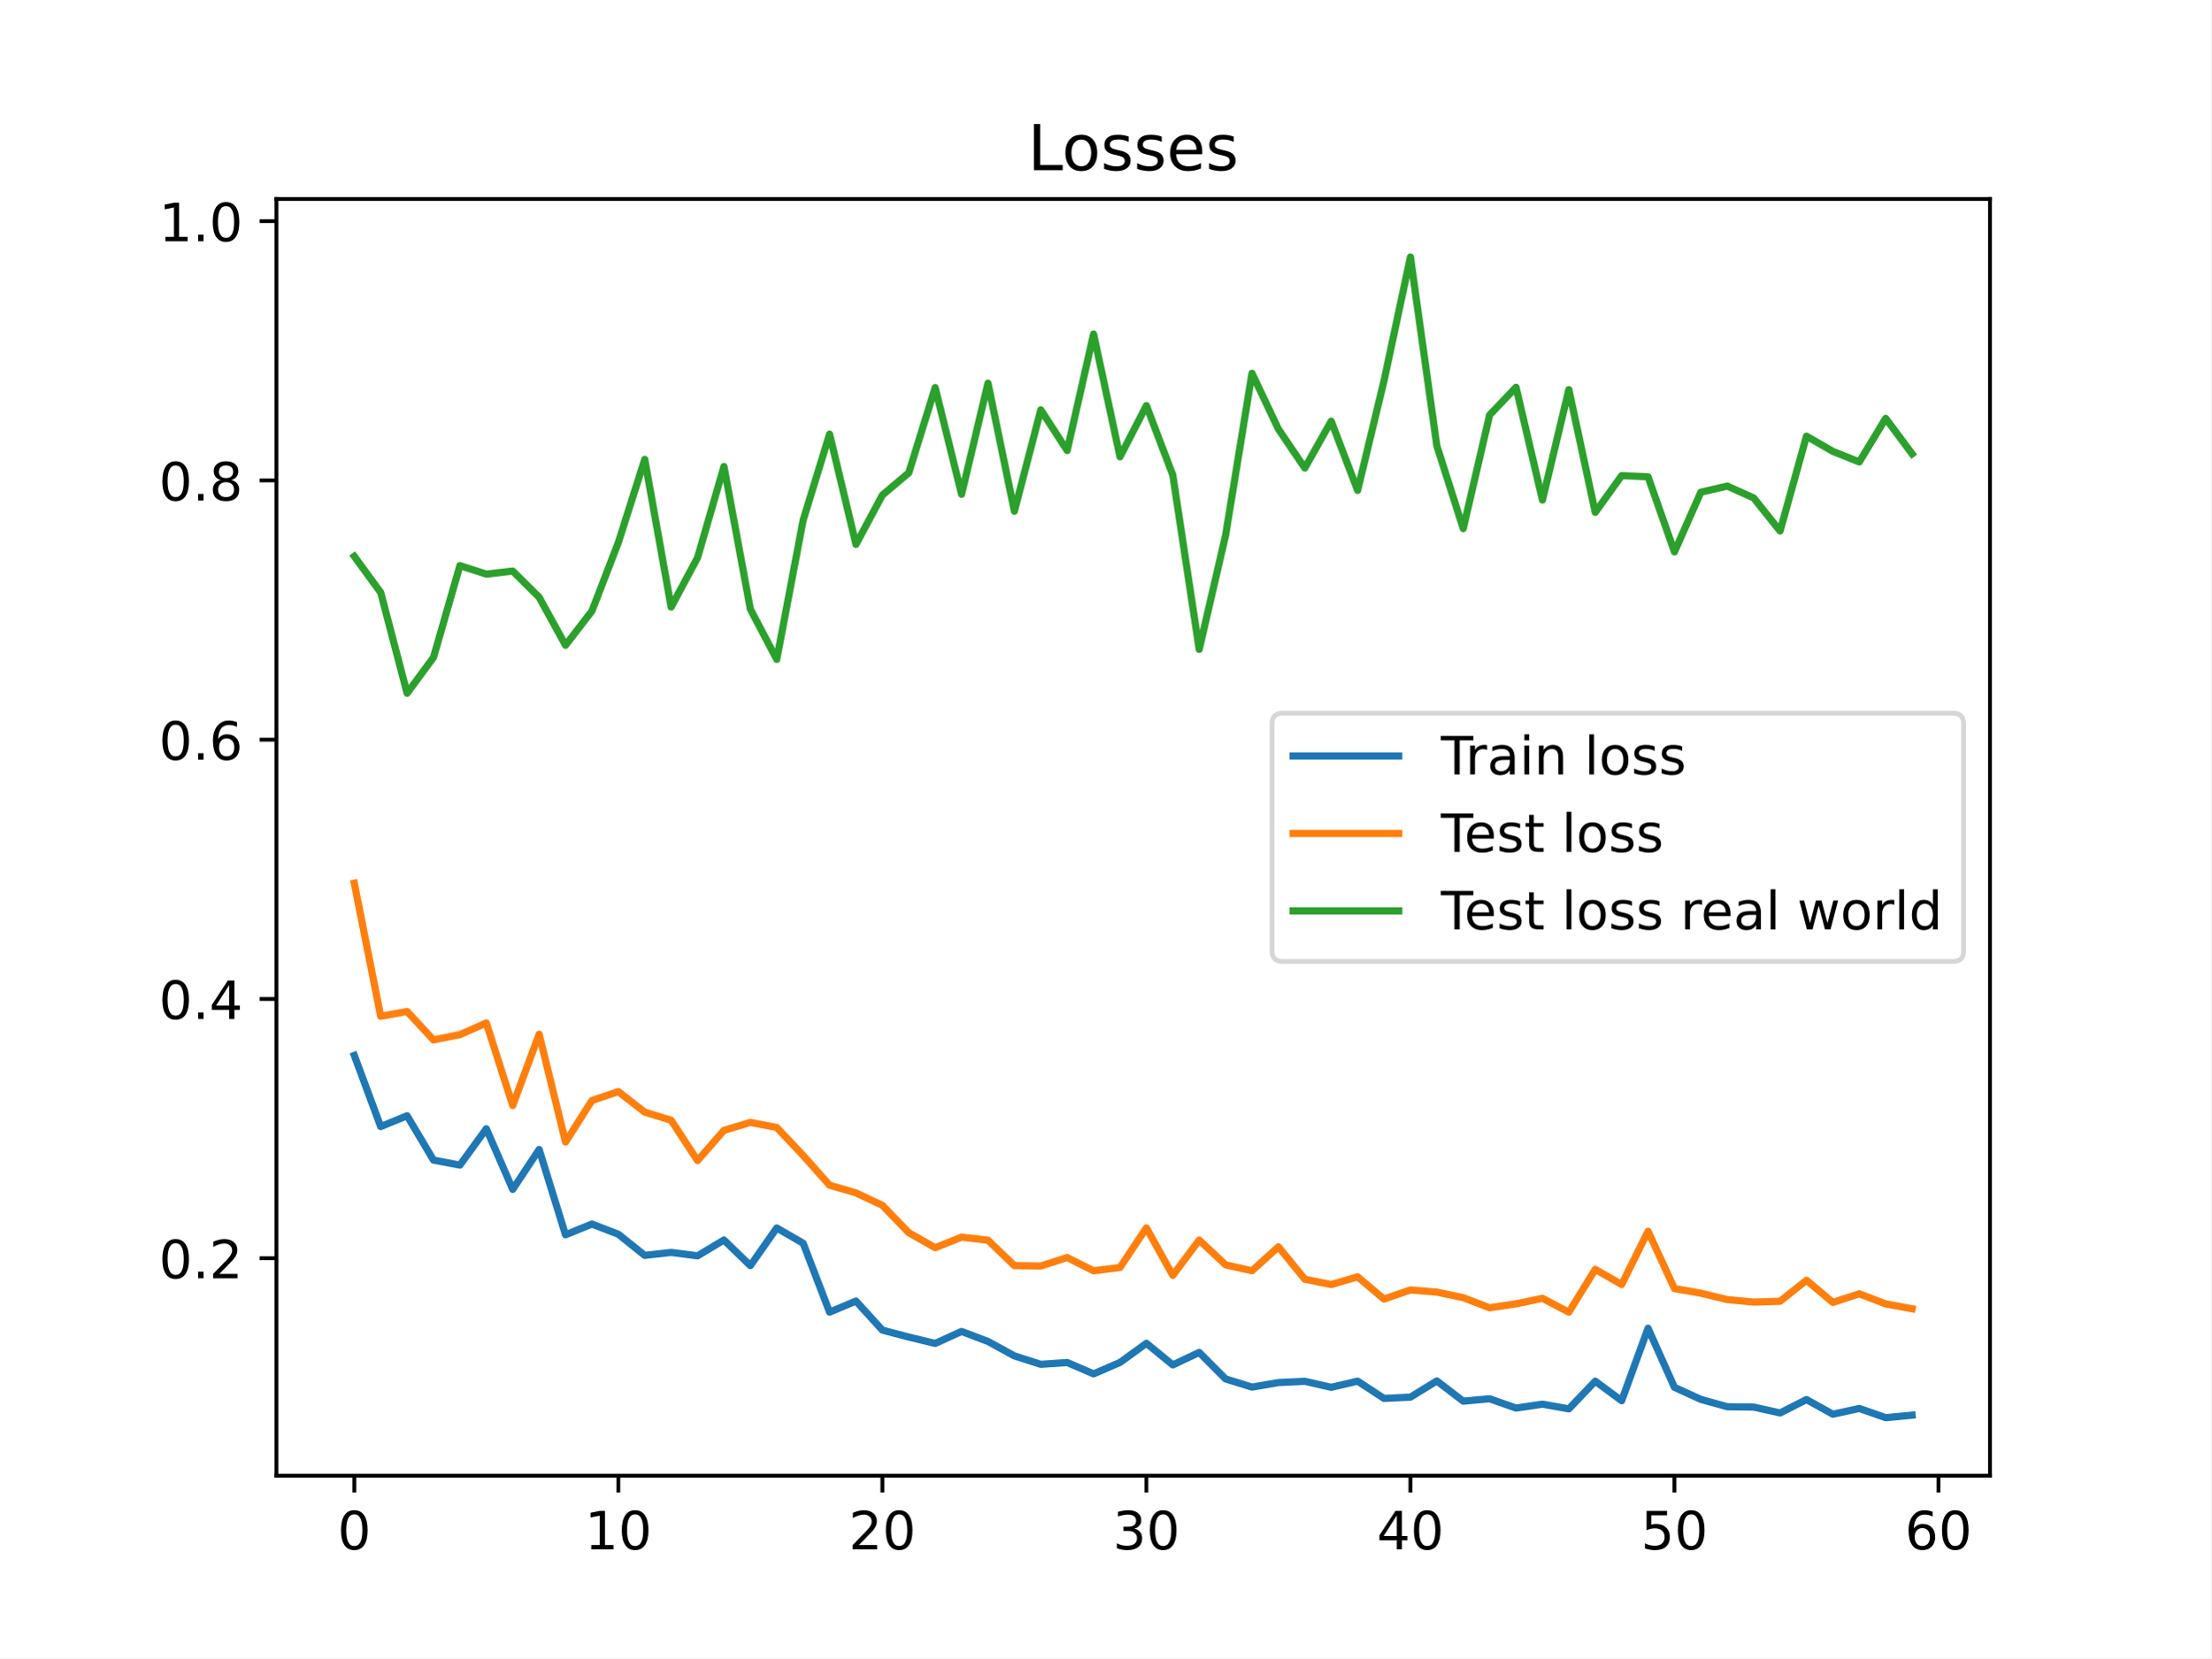
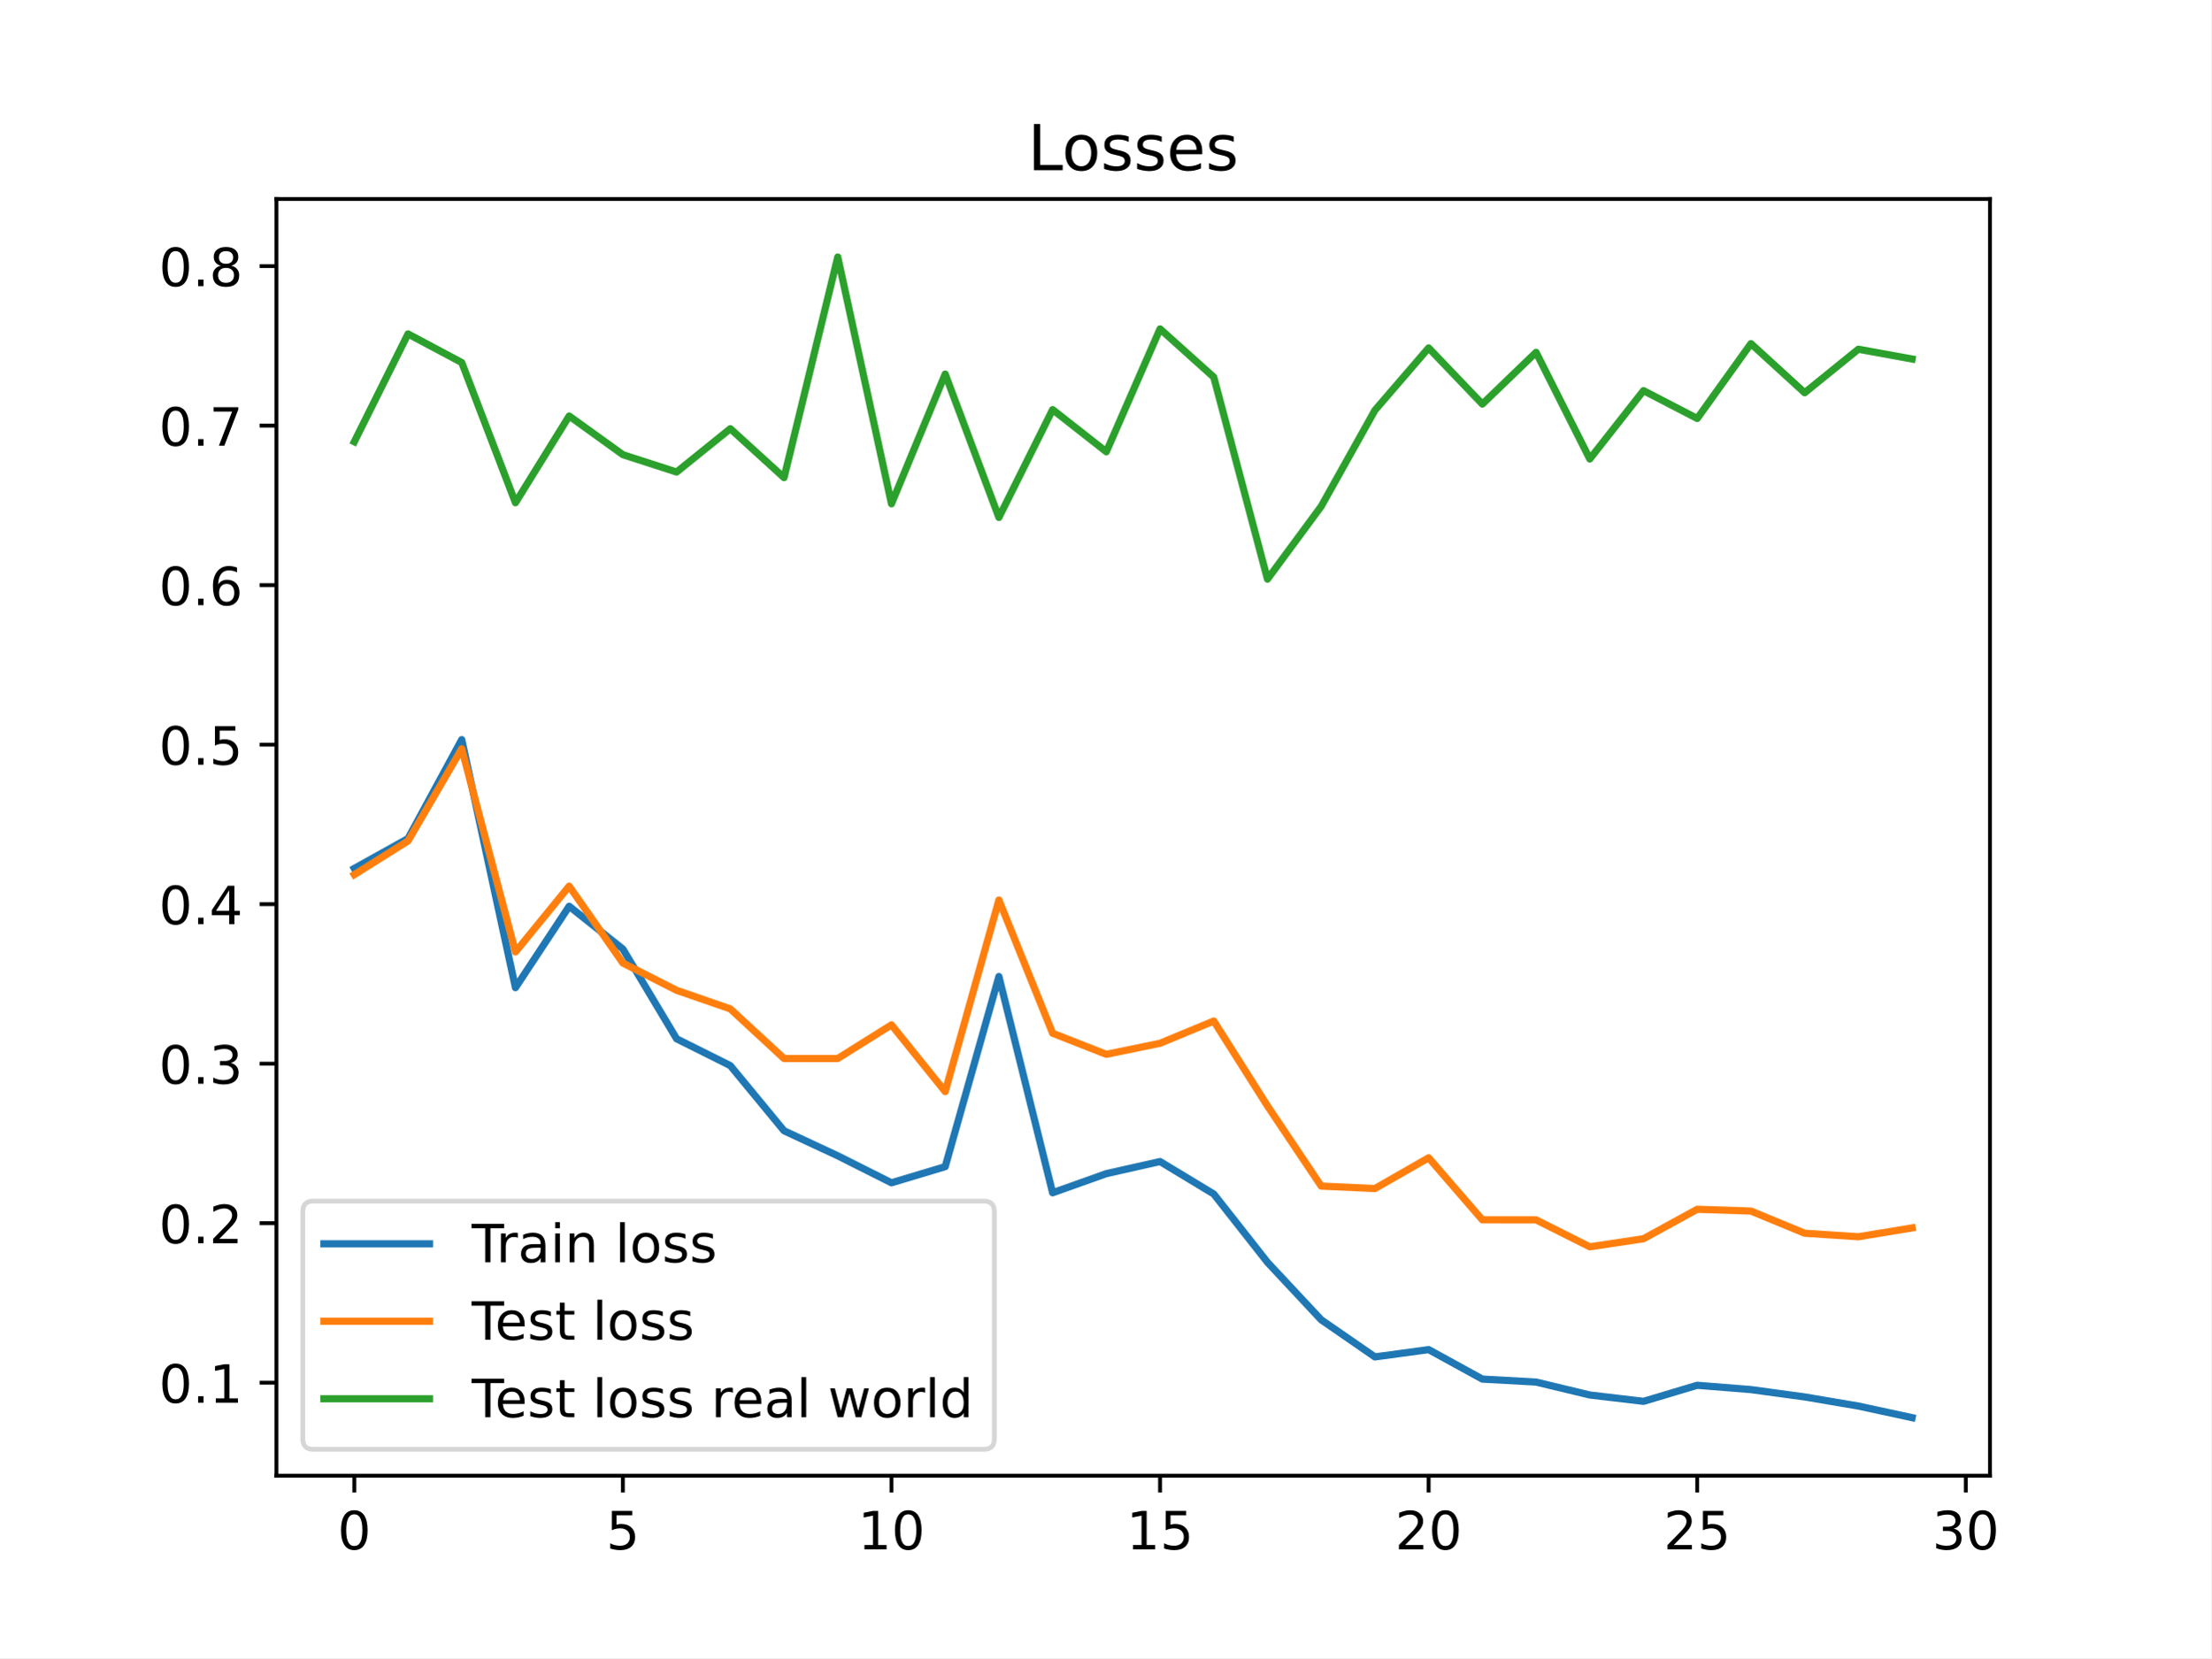
<svg xmlns="http://www.w3.org/2000/svg" xmlns:xlink="http://www.w3.org/1999/xlink" width="460.8pt" height="345.6pt" viewBox="0 0 460.8 345.6" version="1.1">
  <defs>
    <style type="text/css">*{stroke-linejoin: round; stroke-linecap: butt}</style>
  </defs>
  <g id="figure_1">
    <g id="patch_1">
      <path d="M 0 345.6  L 460.8 345.6  L 460.8 0  L 0 0  z " style="fill: #ffffff" />
    </g>
    <g id="axes_1">
      <g id="patch_2">
        <path d="M 57.6 307.584  L 414.72 307.584  L 414.72 41.472  L 57.6 41.472  z " style="fill: #ffffff" />
      </g>
      <g id="matplotlib.axis_1">
        <g id="xtick_1">
          <g id="line2d_1">
            <defs>
-               <path id="m6f3e4d3764" d="M 0 0  L 0 3.5  " style="stroke: #000000; stroke-width: 0.8" />
-             </defs>
-             <g>
-               <use xlink:href="#m6f3e4d3764" x="73.833" y="307.584" style="stroke: #000000; stroke-width: 0.8" />
+               <path id="md7ce7d5b72" d="M 0 0  L 0 3.5  " style="stroke: #000000; stroke-width: 0.8" />
+             </defs>
+             <g>
+               <use xlink:href="#md7ce7d5b72" x="73.833" y="307.584" style="stroke: #000000; stroke-width: 0.8" />
            </g>
          </g>
          <g id="text_1">
            <g transform="translate(70.33335 322.9423) scale(0.11 -0.11)">
              <defs>
                <path id="DejaVuSans-30" d="M 2034 4250  Q 1547 4250 1301 3770  Q 1056 3291 1056 2328  Q 1056 1369 1301 889  Q 1547 409 2034 409  Q 2525 409 2770 889  Q 3016 1369 3016 2328  Q 3016 3291 2770 3770  Q 2525 4250 2034 4250  z M 2034 4750  Q 2819 4750 3233 4129  Q 3647 3509 3647 2328  Q 3647 1150 3233 529  Q 2819 -91 2034 -91  Q 1250 -91 836 529  Q 422 1150 422 2328  Q 422 3509 836 4129  Q 1250 4750 2034 4750  z " transform="scale(0.015625)" />
              </defs>
              <use xlink:href="#DejaVuSans-30" />
            </g>
          </g>
        </g>
        <g id="xtick_2">
          <g id="line2d_2">
            <g>
-               <use xlink:href="#m6f3e4d3764" x="128.859" y="307.584" style="stroke: #000000; stroke-width: 0.8" />
+               <use xlink:href="#md7ce7d5b72" x="129.808" y="307.584" style="stroke: #000000; stroke-width: 0.8" />
            </g>
          </g>
          <g id="text_2">
-             <g transform="translate(121.8602 322.9423) scale(0.11 -0.11)">
+             <g transform="translate(126.3083 322.9423) scale(0.11 -0.11)">
+               <defs>
+                 <path id="DejaVuSans-35" d="M 691 4666  L 3169 4666  L 3169 4134  L 1269 4134  L 1269 2991  Q 1406 3038 1543 3061  Q 1681 3084 1819 3084  Q 2600 3084 3056 2656  Q 3513 2228 3513 1497  Q 3513 744 3044 326  Q 2575 -91 1722 -91  Q 1428 -91 1123 -41  Q 819 9 494 109  L 494 744  Q 775 591 1075 516  Q 1375 441 1709 441  Q 2250 441 2565 725  Q 2881 1009 2881 1497  Q 2881 1984 2565 2268  Q 2250 2553 1709 2553  Q 1456 2553 1204 2497  Q 953 2441 691 2322  L 691 4666  z " transform="scale(0.015625)" />
+               </defs>
+               <use xlink:href="#DejaVuSans-35" />
+             </g>
+           </g>
+         </g>
+         <g id="xtick_3">
+           <g id="line2d_3">
+             <g>
+               <use xlink:href="#md7ce7d5b72" x="185.783" y="307.584" style="stroke: #000000; stroke-width: 0.8" />
+             </g>
+           </g>
+           <g id="text_3">
+             <g transform="translate(178.7838 322.9423) scale(0.11 -0.11)">
              <defs>
                <path id="DejaVuSans-31" d="M 794 531  L 1825 531  L 1825 4091  L 703 3866  L 703 4441  L 1819 4666  L 2450 4666  L 2450 531  L 3481 531  L 3481 0  L 794 0  L 794 531  z " transform="scale(0.015625)" />
              </defs>
              <use xlink:href="#DejaVuSans-31" />
              <use xlink:href="#DejaVuSans-30" x="63.623" />
            </g>
          </g>
        </g>
-         <g id="xtick_3">
-           <g id="line2d_3">
-             <g>
-               <use xlink:href="#m6f3e4d3764" x="183.885" y="307.584" style="stroke: #000000; stroke-width: 0.8" />
-             </g>
-           </g>
-           <g id="text_3">
-             <g transform="translate(176.8864 322.9423) scale(0.11 -0.11)">
+         <g id="xtick_4">
+           <g id="line2d_4">
+             <g>
+               <use xlink:href="#md7ce7d5b72" x="241.757" y="307.584" style="stroke: #000000; stroke-width: 0.8" />
+             </g>
+           </g>
+           <g id="text_4">
+             <g transform="translate(234.7587 322.9423) scale(0.11 -0.11)">
+               <use xlink:href="#DejaVuSans-31" />
+               <use xlink:href="#DejaVuSans-35" x="63.623" />
+             </g>
+           </g>
+         </g>
+         <g id="xtick_5">
+           <g id="line2d_5">
+             <g>
+               <use xlink:href="#md7ce7d5b72" x="297.732" y="307.584" style="stroke: #000000; stroke-width: 0.8" />
+             </g>
+           </g>
+           <g id="text_5">
+             <g transform="translate(290.7337 322.9423) scale(0.11 -0.11)">
              <defs>
                <path id="DejaVuSans-32" d="M 1228 531  L 3431 531  L 3431 0  L 469 0  L 469 531  Q 828 903 1448 1529  Q 2069 2156 2228 2338  Q 2531 2678 2651 2914  Q 2772 3150 2772 3378  Q 2772 3750 2511 3984  Q 2250 4219 1831 4219  Q 1534 4219 1204 4116  Q 875 4013 500 3803  L 500 4441  Q 881 4594 1212 4672  Q 1544 4750 1819 4750  Q 2544 4750 2975 4387  Q 3406 4025 3406 3419  Q 3406 3131 3298 2873  Q 3191 2616 2906 2266  Q 2828 2175 2409 1742  Q 1991 1309 1228 531  z " transform="scale(0.015625)" />
              </defs>
              <use xlink:href="#DejaVuSans-32" />
              <use xlink:href="#DejaVuSans-30" x="63.623" />
            </g>
          </g>
        </g>
-         <g id="xtick_4">
-           <g id="line2d_4">
-             <g>
-               <use xlink:href="#m6f3e4d3764" x="238.911" y="307.584" style="stroke: #000000; stroke-width: 0.8" />
-             </g>
-           </g>
-           <g id="text_4">
-             <g transform="translate(231.9126 322.9423) scale(0.11 -0.11)">
-               <defs>
-                 <path id="DejaVuSans-33" d="M 2597 2516  Q 3050 2419 3304 2112  Q 3559 1806 3559 1356  Q 3559 666 3084 287  Q 2609 -91 1734 -91  Q 1441 -91 1130 -33  Q 819 25 488 141  L 488 750  Q 750 597 1062 519  Q 1375 441 1716 441  Q 2309 441 2620 675  Q 2931 909 2931 1356  Q 2931 1769 2642 2001  Q 2353 2234 1838 2234  L 1294 2234  L 1294 2753  L 1863 2753  Q 2328 2753 2575 2939  Q 2822 3125 2822 3475  Q 2822 3834 2567 4026  Q 2313 4219 1838 4219  Q 1578 4219 1281 4162  Q 984 4106 628 3988  L 628 4550  Q 988 4650 1302 4700  Q 1616 4750 1894 4750  Q 2613 4750 3031 4423  Q 3450 4097 3450 3541  Q 3450 3153 3228 2886  Q 3006 2619 2597 2516  z " transform="scale(0.015625)" />
-               </defs>
-               <use xlink:href="#DejaVuSans-33" />
-               <use xlink:href="#DejaVuSans-30" x="63.623" />
-             </g>
-           </g>
-         </g>
-         <g id="xtick_5">
-           <g id="line2d_5">
-             <g>
-               <use xlink:href="#m6f3e4d3764" x="293.938" y="307.584" style="stroke: #000000; stroke-width: 0.8" />
-             </g>
-           </g>
-           <g id="text_5">
-             <g transform="translate(286.9388 322.9423) scale(0.11 -0.11)">
-               <defs>
-                 <path id="DejaVuSans-34" d="M 2419 4116  L 825 1625  L 2419 1625  L 2419 4116  z M 2253 4666  L 3047 4666  L 3047 1625  L 3713 1625  L 3713 1100  L 3047 1100  L 3047 0  L 2419 0  L 2419 1100  L 313 1100  L 313 1709  L 2253 4666  z " transform="scale(0.015625)" />
-               </defs>
-               <use xlink:href="#DejaVuSans-34" />
-               <use xlink:href="#DejaVuSans-30" x="63.623" />
-             </g>
-           </g>
-         </g>
        <g id="xtick_6">
          <g id="line2d_6">
            <g>
-               <use xlink:href="#m6f3e4d3764" x="348.964" y="307.584" style="stroke: #000000; stroke-width: 0.8" />
+               <use xlink:href="#md7ce7d5b72" x="353.707" y="307.584" style="stroke: #000000; stroke-width: 0.8" />
            </g>
          </g>
          <g id="text_6">
-             <g transform="translate(341.9649 322.9423) scale(0.11 -0.11)">
-               <defs>
-                 <path id="DejaVuSans-35" d="M 691 4666  L 3169 4666  L 3169 4134  L 1269 4134  L 1269 2991  Q 1406 3038 1543 3061  Q 1681 3084 1819 3084  Q 2600 3084 3056 2656  Q 3513 2228 3513 1497  Q 3513 744 3044 326  Q 2575 -91 1722 -91  Q 1428 -91 1123 -41  Q 819 9 494 109  L 494 744  Q 775 591 1075 516  Q 1375 441 1709 441  Q 2250 441 2565 725  Q 2881 1009 2881 1497  Q 2881 1984 2565 2268  Q 2250 2553 1709 2553  Q 1456 2553 1204 2497  Q 953 2441 691 2322  L 691 4666  z " transform="scale(0.015625)" />
-               </defs>
-               <use xlink:href="#DejaVuSans-35" />
-               <use xlink:href="#DejaVuSans-30" x="63.623" />
+             <g transform="translate(346.7086 322.9423) scale(0.11 -0.11)">
+               <use xlink:href="#DejaVuSans-32" />
+               <use xlink:href="#DejaVuSans-35" x="63.623" />
            </g>
          </g>
        </g>
        <g id="xtick_7">
          <g id="line2d_7">
            <g>
-               <use xlink:href="#m6f3e4d3764" x="403.99" y="307.584" style="stroke: #000000; stroke-width: 0.8" />
+               <use xlink:href="#md7ce7d5b72" x="409.682" y="307.584" style="stroke: #000000; stroke-width: 0.8" />
            </g>
          </g>
          <g id="text_7">
-             <g transform="translate(396.9911 322.9423) scale(0.11 -0.11)">
-               <defs>
-                 <path id="DejaVuSans-36" d="M 2113 2584  Q 1688 2584 1439 2293  Q 1191 2003 1191 1497  Q 1191 994 1439 701  Q 1688 409 2113 409  Q 2538 409 2786 701  Q 3034 994 3034 1497  Q 3034 2003 2786 2293  Q 2538 2584 2113 2584  z M 3366 4563  L 3366 3988  Q 3128 4100 2886 4159  Q 2644 4219 2406 4219  Q 1781 4219 1451 3797  Q 1122 3375 1075 2522  Q 1259 2794 1537 2939  Q 1816 3084 2150 3084  Q 2853 3084 3261 2657  Q 3669 2231 3669 1497  Q 3669 778 3244 343  Q 2819 -91 2113 -91  Q 1303 -91 875 529  Q 447 1150 447 2328  Q 447 3434 972 4092  Q 1497 4750 2381 4750  Q 2619 4750 2861 4703  Q 3103 4656 3366 4563  z " transform="scale(0.015625)" />
-               </defs>
-               <use xlink:href="#DejaVuSans-36" />
+             <g transform="translate(402.6835 322.9423) scale(0.11 -0.11)">
+               <defs>
+                 <path id="DejaVuSans-33" d="M 2597 2516  Q 3050 2419 3304 2112  Q 3559 1806 3559 1356  Q 3559 666 3084 287  Q 2609 -91 1734 -91  Q 1441 -91 1130 -33  Q 819 25 488 141  L 488 750  Q 750 597 1062 519  Q 1375 441 1716 441  Q 2309 441 2620 675  Q 2931 909 2931 1356  Q 2931 1769 2642 2001  Q 2353 2234 1838 2234  L 1294 2234  L 1294 2753  L 1863 2753  Q 2328 2753 2575 2939  Q 2822 3125 2822 3475  Q 2822 3834 2567 4026  Q 2313 4219 1838 4219  Q 1578 4219 1281 4162  Q 984 4106 628 3988  L 628 4550  Q 988 4650 1302 4700  Q 1616 4750 1894 4750  Q 2613 4750 3031 4423  Q 3450 4097 3450 3541  Q 3450 3153 3228 2886  Q 3006 2619 2597 2516  z " transform="scale(0.015625)" />
+               </defs>
+               <use xlink:href="#DejaVuSans-33" />
              <use xlink:href="#DejaVuSans-30" x="63.623" />
            </g>
          </g>
        </g>
      </g>
      <g id="matplotlib.axis_2">
        <g id="ytick_1">
          <g id="line2d_8">
            <defs>
-               <path id="m7f5796894f" d="M 0 0  L -3.5 0  " style="stroke: #000000; stroke-width: 0.8" />
-             </defs>
-             <g>
-               <use xlink:href="#m7f5796894f" x="57.6" y="262.256" style="stroke: #000000; stroke-width: 0.8" />
+               <path id="m6054ca6109" d="M 0 0  L -3.5 0  " style="stroke: #000000; stroke-width: 0.8" />
+             </defs>
+             <g>
+               <use xlink:href="#m6054ca6109" x="57.6" y="288.201" style="stroke: #000000; stroke-width: 0.8" />
            </g>
          </g>
          <g id="text_8">
-             <g transform="translate(33.10656 266.435) scale(0.11 -0.11)">
+             <g transform="translate(33.10656 292.3798) scale(0.11 -0.11)">
              <defs>
                <path id="DejaVuSans-2e" d="M 684 794  L 1344 794  L 1344 0  L 684 0  L 684 794  z " transform="scale(0.015625)" />
              </defs>
              <use xlink:href="#DejaVuSans-30" />
              <use xlink:href="#DejaVuSans-2e" x="63.623" />
-               <use xlink:href="#DejaVuSans-32" x="95.41" />
+               <use xlink:href="#DejaVuSans-31" x="95.41" />
            </g>
          </g>
        </g>
        <g id="ytick_2">
          <g id="line2d_9">
            <g>
-               <use xlink:href="#m7f5796894f" x="57.6" y="208.214" style="stroke: #000000; stroke-width: 0.8" />
+               <use xlink:href="#m6054ca6109" x="57.6" y="254.952" style="stroke: #000000; stroke-width: 0.8" />
            </g>
          </g>
          <g id="text_9">
-             <g transform="translate(33.10656 212.3931) scale(0.11 -0.11)">
-               <use xlink:href="#DejaVuSans-30" />
-               <use xlink:href="#DejaVuSans-2e" x="63.623" />
-               <use xlink:href="#DejaVuSans-34" x="95.41" />
+             <g transform="translate(33.10656 259.1309) scale(0.11 -0.11)">
+               <use xlink:href="#DejaVuSans-30" />
+               <use xlink:href="#DejaVuSans-2e" x="63.623" />
+               <use xlink:href="#DejaVuSans-32" x="95.41" />
            </g>
          </g>
        </g>
        <g id="ytick_3">
          <g id="line2d_10">
            <g>
-               <use xlink:href="#m7f5796894f" x="57.6" y="154.172" style="stroke: #000000; stroke-width: 0.8" />
+               <use xlink:href="#m6054ca6109" x="57.6" y="221.703" style="stroke: #000000; stroke-width: 0.8" />
            </g>
          </g>
          <g id="text_10">
-             <g transform="translate(33.10656 158.3513) scale(0.11 -0.11)">
-               <use xlink:href="#DejaVuSans-30" />
-               <use xlink:href="#DejaVuSans-2e" x="63.623" />
-               <use xlink:href="#DejaVuSans-36" x="95.41" />
+             <g transform="translate(33.10656 225.8821) scale(0.11 -0.11)">
+               <use xlink:href="#DejaVuSans-30" />
+               <use xlink:href="#DejaVuSans-2e" x="63.623" />
+               <use xlink:href="#DejaVuSans-33" x="95.41" />
            </g>
          </g>
        </g>
        <g id="ytick_4">
          <g id="line2d_11">
            <g>
-               <use xlink:href="#m7f5796894f" x="57.6" y="100.13" style="stroke: #000000; stroke-width: 0.8" />
+               <use xlink:href="#m6054ca6109" x="57.6" y="188.454" style="stroke: #000000; stroke-width: 0.8" />
            </g>
          </g>
          <g id="text_11">
-             <g transform="translate(33.10656 104.3095) scale(0.11 -0.11)">
-               <defs>
-                 <path id="DejaVuSans-38" d="M 2034 2216  Q 1584 2216 1326 1975  Q 1069 1734 1069 1313  Q 1069 891 1326 650  Q 1584 409 2034 409  Q 2484 409 2743 651  Q 3003 894 3003 1313  Q 3003 1734 2745 1975  Q 2488 2216 2034 2216  z M 1403 2484  Q 997 2584 770 2862  Q 544 3141 544 3541  Q 544 4100 942 4425  Q 1341 4750 2034 4750  Q 2731 4750 3128 4425  Q 3525 4100 3525 3541  Q 3525 3141 3298 2862  Q 3072 2584 2669 2484  Q 3125 2378 3379 2068  Q 3634 1759 3634 1313  Q 3634 634 3220 271  Q 2806 -91 2034 -91  Q 1263 -91 848 271  Q 434 634 434 1313  Q 434 1759 690 2068  Q 947 2378 1403 2484  z M 1172 3481  Q 1172 3119 1398 2916  Q 1625 2713 2034 2713  Q 2441 2713 2670 2916  Q 2900 3119 2900 3481  Q 2900 3844 2670 4047  Q 2441 4250 2034 4250  Q 1625 4250 1398 4047  Q 1172 3844 1172 3481  z " transform="scale(0.015625)" />
-               </defs>
-               <use xlink:href="#DejaVuSans-30" />
-               <use xlink:href="#DejaVuSans-2e" x="63.623" />
-               <use xlink:href="#DejaVuSans-38" x="95.41" />
+             <g transform="translate(33.10656 192.6332) scale(0.11 -0.11)">
+               <defs>
+                 <path id="DejaVuSans-34" d="M 2419 4116  L 825 1625  L 2419 1625  L 2419 4116  z M 2253 4666  L 3047 4666  L 3047 1625  L 3713 1625  L 3713 1100  L 3047 1100  L 3047 0  L 2419 0  L 2419 1100  L 313 1100  L 313 1709  L 2253 4666  z " transform="scale(0.015625)" />
+               </defs>
+               <use xlink:href="#DejaVuSans-30" />
+               <use xlink:href="#DejaVuSans-2e" x="63.623" />
+               <use xlink:href="#DejaVuSans-34" x="95.41" />
            </g>
          </g>
        </g>
        <g id="ytick_5">
          <g id="line2d_12">
            <g>
-               <use xlink:href="#m7f5796894f" x="57.6" y="46.089" style="stroke: #000000; stroke-width: 0.8" />
+               <use xlink:href="#m6054ca6109" x="57.6" y="155.205" style="stroke: #000000; stroke-width: 0.8" />
            </g>
          </g>
          <g id="text_12">
-             <g transform="translate(33.10656 50.26765) scale(0.11 -0.11)">
-               <use xlink:href="#DejaVuSans-31" />
-               <use xlink:href="#DejaVuSans-2e" x="63.623" />
-               <use xlink:href="#DejaVuSans-30" x="95.41" />
-             </g>
-           </g>
-         </g>
-       </g>
-       <g id="line2d_13">
-         <path d="M 73.833 219.985  L 79.335 234.816  L 84.838 232.563  L 90.341 241.81  L 95.843 242.841  L 101.346 235.272  L 106.848 247.909  L 112.351 239.6  L 117.854 257.374  L 123.356 255.135  L 128.859 257.253  L 134.362 261.661  L 139.864 261.044  L 145.367 261.756  L 150.869 258.455  L 156.372 263.801  L 161.875 255.946  L 167.377 259.133  L 172.88 273.493  L 178.382 271.186  L 183.885 277.238  L 189.388 278.684  L 194.89 280.015  L 200.393 277.516  L 205.896 279.601  L 211.398 282.612  L 216.901 284.372  L 222.403 283.989  L 227.906 286.358  L 233.409 283.978  L 238.911 279.991  L 244.414 284.491  L 249.917 281.888  L 255.419 287.415  L 260.922 289.116  L 266.424 288.173  L 271.927 287.912  L 277.43 289.161  L 282.932 287.879  L 288.435 291.48  L 293.938 291.209  L 299.44 287.833  L 304.943 292.046  L 310.445 291.548  L 315.948 293.489  L 321.451 292.673  L 326.953 293.656  L 332.456 287.883  L 337.958 291.95  L 343.461 276.857  L 348.964 289.167  L 354.466 291.68  L 359.969 293.211  L 365.472 293.279  L 370.974 294.508  L 376.477 291.71  L 381.979 294.769  L 387.482 293.568  L 392.985 295.488  L 398.487 294.965  " clip-path="url(#p4162b23db4)" style="fill: none; stroke: #1f77b4; stroke-width: 1.5; stroke-linecap: square" />
-       </g>
-       <g id="line2d_14">
-         <path d="M 73.833 184.092  L 79.335 211.825  L 84.838 210.828  L 90.341 216.752  L 95.843 215.652  L 101.346 213.22  L 106.848 230.432  L 112.351 215.561  L 117.854 238.032  L 123.356 229.384  L 128.859 227.527  L 134.362 231.808  L 139.864 233.496  L 145.367 241.906  L 150.869 235.603  L 156.372 233.953  L 161.875 235.001  L 167.377 240.84  L 172.88 247.034  L 178.382 248.638  L 183.885 251.234  L 189.388 256.934  L 194.89 260.067  L 200.393 257.863  L 205.896 258.499  L 211.398 263.792  L 216.901 263.881  L 222.403 262.115  L 227.906 264.876  L 233.409 264.192  L 238.911 255.925  L 244.414 265.829  L 249.917 258.468  L 255.419 263.639  L 260.922 264.868  L 266.424 259.879  L 271.927 266.626  L 277.43 267.748  L 282.932 266.127  L 288.435 270.77  L 293.938 268.868  L 299.44 269.321  L 304.943 270.479  L 310.445 272.589  L 315.948 271.765  L 321.451 270.613  L 326.953 273.501  L 332.456 264.568  L 337.958 267.742  L 343.461 256.631  L 348.964 268.58  L 354.466 269.547  L 359.969 270.884  L 365.472 271.399  L 370.974 271.228  L 376.477 266.854  L 381.979 271.465  L 387.482 269.668  L 392.985 271.783  L 398.487 272.793  " clip-path="url(#p4162b23db4)" style="fill: none; stroke: #ff7f0e; stroke-width: 1.5; stroke-linecap: square" />
-       </g>
-       <g id="line2d_15">
-         <path d="M 73.833 115.96  L 79.335 123.493  L 84.838 144.492  L 90.341 137.009  L 95.843 117.881  L 101.346 119.666  L 106.848 119.03  L 112.351 124.478  L 117.854 134.493  L 123.356 127.353  L 128.859 113.08  L 134.362 95.742  L 139.864 126.531  L 145.367 116.232  L 150.869 97.229  L 156.372 126.957  L 161.875 137.436  L 167.377 108.416  L 172.88 90.489  L 178.382 113.463  L 183.885 103.194  L 189.388 98.549  L 194.89 80.783  L 200.393 103.018  L 205.896 79.856  L 211.398 106.55  L 216.901 85.421  L 222.403 93.901  L 227.906 69.625  L 233.409 95.213  L 238.911 84.537  L 244.414 99.017  L 249.917 135.355  L 255.419 111.548  L 260.922 77.802  L 266.424 89.435  L 271.927 97.554  L 277.43 87.78  L 282.932 102.216  L 288.435 79.356  L 293.938 53.568  L 299.44 92.911  L 304.943 110.172  L 310.445 86.491  L 315.948 80.719  L 321.451 104.219  L 326.953 81.202  L 332.456 106.788  L 337.958 99.132  L 343.461 99.376  L 348.964 115.023  L 354.466 102.582  L 359.969 101.314  L 365.472 103.783  L 370.974 110.679  L 376.477 90.909  L 381.979 94.079  L 387.482 96.279  L 392.985 87.199  L 398.487 94.592  " clip-path="url(#p4162b23db4)" style="fill: none; stroke: #2ca02c; stroke-width: 1.5; stroke-linecap: square" />
+             <g transform="translate(33.10656 159.3843) scale(0.11 -0.11)">
+               <use xlink:href="#DejaVuSans-30" />
+               <use xlink:href="#DejaVuSans-2e" x="63.623" />
+               <use xlink:href="#DejaVuSans-35" x="95.41" />
+             </g>
+           </g>
+         </g>
+         <g id="ytick_6">
+           <g id="line2d_13">
+             <g>
+               <use xlink:href="#m6054ca6109" x="57.6" y="121.956" style="stroke: #000000; stroke-width: 0.8" />
+             </g>
+           </g>
+           <g id="text_13">
+             <g transform="translate(33.10656 126.1355) scale(0.11 -0.11)">
+               <defs>
+                 <path id="DejaVuSans-36" d="M 2113 2584  Q 1688 2584 1439 2293  Q 1191 2003 1191 1497  Q 1191 994 1439 701  Q 1688 409 2113 409  Q 2538 409 2786 701  Q 3034 994 3034 1497  Q 3034 2003 2786 2293  Q 2538 2584 2113 2584  z M 3366 4563  L 3366 3988  Q 3128 4100 2886 4159  Q 2644 4219 2406 4219  Q 1781 4219 1451 3797  Q 1122 3375 1075 2522  Q 1259 2794 1537 2939  Q 1816 3084 2150 3084  Q 2853 3084 3261 2657  Q 3669 2231 3669 1497  Q 3669 778 3244 343  Q 2819 -91 2113 -91  Q 1303 -91 875 529  Q 447 1150 447 2328  Q 447 3434 972 4092  Q 1497 4750 2381 4750  Q 2619 4750 2861 4703  Q 3103 4656 3366 4563  z " transform="scale(0.015625)" />
+               </defs>
+               <use xlink:href="#DejaVuSans-30" />
+               <use xlink:href="#DejaVuSans-2e" x="63.623" />
+               <use xlink:href="#DejaVuSans-36" x="95.41" />
+             </g>
+           </g>
+         </g>
+         <g id="ytick_7">
+           <g id="line2d_14">
+             <g>
+               <use xlink:href="#m6054ca6109" x="57.6" y="88.707" style="stroke: #000000; stroke-width: 0.8" />
+             </g>
+           </g>
+           <g id="text_14">
+             <g transform="translate(33.10656 92.88662) scale(0.11 -0.11)">
+               <defs>
+                 <path id="DejaVuSans-37" d="M 525 4666  L 3525 4666  L 3525 4397  L 1831 0  L 1172 0  L 2766 4134  L 525 4134  L 525 4666  z " transform="scale(0.015625)" />
+               </defs>
+               <use xlink:href="#DejaVuSans-30" />
+               <use xlink:href="#DejaVuSans-2e" x="63.623" />
+               <use xlink:href="#DejaVuSans-37" x="95.41" />
+             </g>
+           </g>
+         </g>
+         <g id="ytick_8">
+           <g id="line2d_15">
+             <g>
+               <use xlink:href="#m6054ca6109" x="57.6" y="55.459" style="stroke: #000000; stroke-width: 0.8" />
+             </g>
+           </g>
+           <g id="text_15">
+             <g transform="translate(33.10656 59.63776) scale(0.11 -0.11)">
+               <defs>
+                 <path id="DejaVuSans-38" d="M 2034 2216  Q 1584 2216 1326 1975  Q 1069 1734 1069 1313  Q 1069 891 1326 650  Q 1584 409 2034 409  Q 2484 409 2743 651  Q 3003 894 3003 1313  Q 3003 1734 2745 1975  Q 2488 2216 2034 2216  z M 1403 2484  Q 997 2584 770 2862  Q 544 3141 544 3541  Q 544 4100 942 4425  Q 1341 4750 2034 4750  Q 2731 4750 3128 4425  Q 3525 4100 3525 3541  Q 3525 3141 3298 2862  Q 3072 2584 2669 2484  Q 3125 2378 3379 2068  Q 3634 1759 3634 1313  Q 3634 634 3220 271  Q 2806 -91 2034 -91  Q 1263 -91 848 271  Q 434 634 434 1313  Q 434 1759 690 2068  Q 947 2378 1403 2484  z M 1172 3481  Q 1172 3119 1398 2916  Q 1625 2713 2034 2713  Q 2441 2713 2670 2916  Q 2900 3119 2900 3481  Q 2900 3844 2670 4047  Q 2441 4250 2034 4250  Q 1625 4250 1398 4047  Q 1172 3844 1172 3481  z " transform="scale(0.015625)" />
+               </defs>
+               <use xlink:href="#DejaVuSans-30" />
+               <use xlink:href="#DejaVuSans-2e" x="63.623" />
+               <use xlink:href="#DejaVuSans-38" x="95.41" />
+             </g>
+           </g>
+         </g>
+       </g>
+       <g id="line2d_16">
+         <path d="M 73.833 181.009  L 85.028 174.782  L 96.223 154.16  L 107.418 205.861  L 118.613 188.892  L 129.808 197.809  L 141.003 216.518  L 152.198 222.11  L 163.393 235.69  L 174.588 240.905  L 185.783 246.533  L 196.978 243.173  L 208.173 203.536  L 219.368 248.615  L 230.563 244.625  L 241.757 242.103  L 252.952 248.871  L 264.147 263.105  L 275.342 275.088  L 286.537 282.824  L 297.732 281.302  L 308.927 287.448  L 320.122 288.068  L 331.317 290.761  L 342.512 292.087  L 353.707 288.736  L 364.902 289.639  L 376.097 291.166  L 387.292 293.068  L 398.487 295.488  " clip-path="url(#p5e6820a15f)" style="fill: none; stroke: #1f77b4; stroke-width: 1.5; stroke-linecap: square" />
+       </g>
+       <g id="line2d_17">
+         <path d="M 73.833 182.299  L 85.028 175.28  L 96.223 156.059  L 107.418 198.418  L 118.613 184.703  L 129.808 200.728  L 141.003 206.414  L 152.198 210.283  L 163.393 220.629  L 174.588 220.627  L 185.783 213.615  L 196.978 227.524  L 208.173 187.593  L 219.368 215.363  L 230.563 219.755  L 241.757 217.452  L 252.952 212.817  L 264.147 230.516  L 275.342 247.22  L 286.537 247.73  L 297.732 241.318  L 308.927 254.256  L 320.122 254.258  L 331.317 259.879  L 342.512 258.191  L 353.707 252.055  L 364.902 252.422  L 376.097 257.046  L 387.292 257.78  L 398.487 255.936  " clip-path="url(#p5e6820a15f)" style="fill: none; stroke: #ff7f0e; stroke-width: 1.5; stroke-linecap: square" />
+       </g>
+       <g id="line2d_18">
+         <path d="M 73.833 92.072  L 85.028 69.595  L 96.223 75.558  L 107.418 104.785  L 118.613 86.704  L 129.808 94.764  L 141.003 98.384  L 152.198 89.351  L 163.393 99.548  L 174.588 53.568  L 185.783 105.005  L 196.978 77.966  L 208.173 107.849  L 219.368 85.373  L 230.563 94.162  L 241.757 68.549  L 252.952 78.608  L 264.147 120.707  L 275.342 105.536  L 286.537 85.513  L 297.732 72.515  L 308.927 84.219  L 320.122 73.432  L 331.317 95.661  L 342.512 81.419  L 353.707 87.219  L 364.902 71.621  L 376.097 81.855  L 387.292 72.785  L 398.487 74.825  " clip-path="url(#p5e6820a15f)" style="fill: none; stroke: #2ca02c; stroke-width: 1.5; stroke-linecap: square" />
      </g>
      <g id="patch_3">
        <path d="M 57.6 307.584  L 57.6 41.472  " style="fill: none; stroke: #000000; stroke-width: 0.8; stroke-linejoin: miter; stroke-linecap: square" />
      </g>
      <g id="patch_4">
        <path d="M 414.72 307.584  L 414.72 41.472  " style="fill: none; stroke: #000000; stroke-width: 0.8; stroke-linejoin: miter; stroke-linecap: square" />
      </g>
      <g id="patch_5">
        <path d="M 57.6 307.584  L 414.72 307.584  " style="fill: none; stroke: #000000; stroke-width: 0.8; stroke-linejoin: miter; stroke-linecap: square" />
      </g>
      <g id="patch_6">
        <path d="M 57.6 41.472  L 414.72 41.472  " style="fill: none; stroke: #000000; stroke-width: 0.8; stroke-linejoin: miter; stroke-linecap: square" />
      </g>
-       <g id="text_13">
+       <g id="text_16">
        <g transform="translate(214.1841 35.472) scale(0.132 -0.132)">
          <defs>
            <path id="DejaVuSans-4c" d="M 628 4666  L 1259 4666  L 1259 531  L 3531 531  L 3531 0  L 628 0  L 628 4666  z " transform="scale(0.015625)" />
            <path id="DejaVuSans-6f" d="M 1959 3097  Q 1497 3097 1228 2736  Q 959 2375 959 1747  Q 959 1119 1226 758  Q 1494 397 1959 397  Q 2419 397 2687 759  Q 2956 1122 2956 1747  Q 2956 2369 2687 2733  Q 2419 3097 1959 3097  z M 1959 3584  Q 2709 3584 3137 3096  Q 3566 2609 3566 1747  Q 3566 888 3137 398  Q 2709 -91 1959 -91  Q 1206 -91 779 398  Q 353 888 353 1747  Q 353 2609 779 3096  Q 1206 3584 1959 3584  z " transform="scale(0.015625)" />
            <path id="DejaVuSans-73" d="M 2834 3397  L 2834 2853  Q 2591 2978 2328 3040  Q 2066 3103 1784 3103  Q 1356 3103 1142 2972  Q 928 2841 928 2578  Q 928 2378 1081 2264  Q 1234 2150 1697 2047  L 1894 2003  Q 2506 1872 2764 1633  Q 3022 1394 3022 966  Q 3022 478 2636 193  Q 2250 -91 1575 -91  Q 1294 -91 989 -36  Q 684 19 347 128  L 347 722  Q 666 556 975 473  Q 1284 391 1588 391  Q 1994 391 2212 530  Q 2431 669 2431 922  Q 2431 1156 2273 1281  Q 2116 1406 1581 1522  L 1381 1569  Q 847 1681 609 1914  Q 372 2147 372 2553  Q 372 3047 722 3315  Q 1072 3584 1716 3584  Q 2034 3584 2315 3537  Q 2597 3491 2834 3397  z " transform="scale(0.015625)" />
            <path id="DejaVuSans-65" d="M 3597 1894  L 3597 1613  L 953 1613  Q 991 1019 1311 708  Q 1631 397 2203 397  Q 2534 397 2845 478  Q 3156 559 3463 722  L 3463 178  Q 3153 47 2828 -22  Q 2503 -91 2169 -91  Q 1331 -91 842 396  Q 353 884 353 1716  Q 353 2575 817 3079  Q 1281 3584 2069 3584  Q 2775 3584 3186 3129  Q 3597 2675 3597 1894  z M 3022 2063  Q 3016 2534 2758 2815  Q 2500 3097 2075 3097  Q 1594 3097 1305 2825  Q 1016 2553 972 2059  L 3022 2063  z " transform="scale(0.015625)" />
          </defs>
          <use xlink:href="#DejaVuSans-4c" />
          <use xlink:href="#DejaVuSans-6f" x="53.963" />
          <use xlink:href="#DejaVuSans-73" x="115.145" />
          <use xlink:href="#DejaVuSans-73" x="167.244" />
          <use xlink:href="#DejaVuSans-65" x="219.344" />
          <use xlink:href="#DejaVuSans-73" x="280.867" />
        </g>
      </g>
      <g id="legend_1">
        <g id="patch_7">
-           <path d="M 267.298 200.397  L 407.02 200.397  Q 409.22 200.397 409.22 198.197  L 409.22 150.859  Q 409.22 148.659 407.02 148.659  L 267.298 148.659  Q 265.098 148.659 265.098 150.859  L 265.098 198.197  Q 265.098 200.397 267.298 200.397  z " style="fill: #ffffff; opacity: 0.8; stroke: #cccccc; stroke-linejoin: miter" />
-         </g>
-         <g id="line2d_16">
-           <path d="M 269.498 157.567  L 280.498 157.567  L 291.498 157.567  " style="fill: none; stroke: #1f77b4; stroke-width: 1.5; stroke-linecap: square" />
-         </g>
-         <g id="text_14">
-           <g transform="translate(300.2977 161.4174) scale(0.11 -0.11)">
+           <path d="M 65.3 302.084  L 205.022 302.084  Q 207.222 302.084 207.222 299.884  L 207.222 252.546  Q 207.222 250.346 205.022 250.346  L 65.3 250.346  Q 63.1 250.346 63.1 252.546  L 63.1 299.884  Q 63.1 302.084 65.3 302.084  z " style="fill: #ffffff; opacity: 0.8; stroke: #cccccc; stroke-linejoin: miter" />
+         </g>
+         <g id="line2d_19">
+           <path d="M 67.5 259.254  L 78.5 259.254  L 89.5 259.254  " style="fill: none; stroke: #1f77b4; stroke-width: 1.5; stroke-linecap: square" />
+         </g>
+         <g id="text_17">
+           <g transform="translate(98.3 263.1045) scale(0.11 -0.11)">
            <defs>
              <path id="DejaVuSans-54" d="M -19 4666  L 3928 4666  L 3928 4134  L 2272 4134  L 2272 0  L 1638 0  L 1638 4134  L -19 4134  L -19 4666  z " transform="scale(0.015625)" />
              <path id="DejaVuSans-72" d="M 2631 2963  Q 2534 3019 2420 3045  Q 2306 3072 2169 3072  Q 1681 3072 1420 2755  Q 1159 2438 1159 1844  L 1159 0  L 581 0  L 581 3500  L 1159 3500  L 1159 2956  Q 1341 3275 1631 3429  Q 1922 3584 2338 3584  Q 2397 3584 2469 3576  Q 2541 3569 2628 3553  L 2631 2963  z " transform="scale(0.015625)" />
              <path id="DejaVuSans-61" d="M 2194 1759  Q 1497 1759 1228 1600  Q 959 1441 959 1056  Q 959 750 1161 570  Q 1363 391 1709 391  Q 2188 391 2477 730  Q 2766 1069 2766 1631  L 2766 1759  L 2194 1759  z M 3341 1997  L 3341 0  L 2766 0  L 2766 531  Q 2569 213 2275 61  Q 1981 -91 1556 -91  Q 1019 -91 701 211  Q 384 513 384 1019  Q 384 1609 779 1909  Q 1175 2209 1959 2209  L 2766 2209  L 2766 2266  Q 2766 2663 2505 2880  Q 2244 3097 1772 3097  Q 1472 3097 1187 3025  Q 903 2953 641 2809  L 641 3341  Q 956 3463 1253 3523  Q 1550 3584 1831 3584  Q 2591 3584 2966 3190  Q 3341 2797 3341 1997  z " transform="scale(0.015625)" />
              <path id="DejaVuSans-69" d="M 603 3500  L 1178 3500  L 1178 0  L 603 0  L 603 3500  z M 603 4863  L 1178 4863  L 1178 4134  L 603 4134  L 603 4863  z " transform="scale(0.015625)" />
              <path id="DejaVuSans-6e" d="M 3513 2113  L 3513 0  L 2938 0  L 2938 2094  Q 2938 2591 2744 2837  Q 2550 3084 2163 3084  Q 1697 3084 1428 2787  Q 1159 2491 1159 1978  L 1159 0  L 581 0  L 581 3500  L 1159 3500  L 1159 2956  Q 1366 3272 1645 3428  Q 1925 3584 2291 3584  Q 2894 3584 3203 3211  Q 3513 2838 3513 2113  z " transform="scale(0.015625)" />
              <path id="DejaVuSans-20" transform="scale(0.015625)" />
              <path id="DejaVuSans-6c" d="M 603 4863  L 1178 4863  L 1178 0  L 603 0  L 603 4863  z " transform="scale(0.015625)" />
            </defs>
            <use xlink:href="#DejaVuSans-54" />
            <use xlink:href="#DejaVuSans-72" x="46.334" />
            <use xlink:href="#DejaVuSans-61" x="87.447" />
            <use xlink:href="#DejaVuSans-69" x="148.727" />
            <use xlink:href="#DejaVuSans-6e" x="176.51" />
            <use xlink:href="#DejaVuSans-20" x="239.889" />
            <use xlink:href="#DejaVuSans-6c" x="271.676" />
            <use xlink:href="#DejaVuSans-6f" x="299.459" />
            <use xlink:href="#DejaVuSans-73" x="360.641" />
            <use xlink:href="#DejaVuSans-73" x="412.74" />
          </g>
        </g>
-         <g id="line2d_17">
-           <path d="M 269.498 173.713  L 280.498 173.713  L 291.498 173.713  " style="fill: none; stroke: #ff7f0e; stroke-width: 1.5; stroke-linecap: square" />
-         </g>
-         <g id="text_15">
-           <g transform="translate(300.2977 177.5633) scale(0.11 -0.11)">
+         <g id="line2d_20">
+           <path d="M 67.5 275.4  L 78.5 275.4  L 89.5 275.4  " style="fill: none; stroke: #ff7f0e; stroke-width: 1.5; stroke-linecap: square" />
+         </g>
+         <g id="text_18">
+           <g transform="translate(98.3 279.2504) scale(0.11 -0.11)">
            <defs>
              <path id="DejaVuSans-74" d="M 1172 4494  L 1172 3500  L 2356 3500  L 2356 3053  L 1172 3053  L 1172 1153  Q 1172 725 1289 603  Q 1406 481 1766 481  L 2356 481  L 2356 0  L 1766 0  Q 1100 0 847 248  Q 594 497 594 1153  L 594 3053  L 172 3053  L 172 3500  L 594 3500  L 594 4494  L 1172 4494  z " transform="scale(0.015625)" />
            </defs>
            <use xlink:href="#DejaVuSans-54" />
            <use xlink:href="#DejaVuSans-65" x="44.084" />
            <use xlink:href="#DejaVuSans-73" x="105.607" />
            <use xlink:href="#DejaVuSans-74" x="157.707" />
            <use xlink:href="#DejaVuSans-20" x="196.916" />
            <use xlink:href="#DejaVuSans-6c" x="228.703" />
            <use xlink:href="#DejaVuSans-6f" x="256.486" />
            <use xlink:href="#DejaVuSans-73" x="317.668" />
            <use xlink:href="#DejaVuSans-73" x="369.768" />
          </g>
        </g>
-         <g id="line2d_18">
-           <path d="M 269.498 189.859  L 280.498 189.859  L 291.498 189.859  " style="fill: none; stroke: #2ca02c; stroke-width: 1.5; stroke-linecap: square" />
-         </g>
-         <g id="text_16">
-           <g transform="translate(300.2977 193.7092) scale(0.11 -0.11)">
+         <g id="line2d_21">
+           <path d="M 67.5 291.546  L 78.5 291.546  L 89.5 291.546  " style="fill: none; stroke: #2ca02c; stroke-width: 1.5; stroke-linecap: square" />
+         </g>
+         <g id="text_19">
+           <g transform="translate(98.3 295.3963) scale(0.11 -0.11)">
            <defs>
              <path id="DejaVuSans-77" d="M 269 3500  L 844 3500  L 1563 769  L 2278 3500  L 2956 3500  L 3675 769  L 4391 3500  L 4966 3500  L 4050 0  L 3372 0  L 2619 2869  L 1863 0  L 1184 0  L 269 3500  z " transform="scale(0.015625)" />
              <path id="DejaVuSans-64" d="M 2906 2969  L 2906 4863  L 3481 4863  L 3481 0  L 2906 0  L 2906 525  Q 2725 213 2448 61  Q 2172 -91 1784 -91  Q 1150 -91 751 415  Q 353 922 353 1747  Q 353 2572 751 3078  Q 1150 3584 1784 3584  Q 2172 3584 2448 3432  Q 2725 3281 2906 2969  z M 947 1747  Q 947 1113 1208 752  Q 1469 391 1925 391  Q 2381 391 2643 752  Q 2906 1113 2906 1747  Q 2906 2381 2643 2742  Q 2381 3103 1925 3103  Q 1469 3103 1208 2742  Q 947 2381 947 1747  z " transform="scale(0.015625)" />
            </defs>
            <use xlink:href="#DejaVuSans-54" />
            <use xlink:href="#DejaVuSans-65" x="44.084" />
            <use xlink:href="#DejaVuSans-73" x="105.607" />
            <use xlink:href="#DejaVuSans-74" x="157.707" />
            <use xlink:href="#DejaVuSans-20" x="196.916" />
            <use xlink:href="#DejaVuSans-6c" x="228.703" />
            <use xlink:href="#DejaVuSans-6f" x="256.486" />
            <use xlink:href="#DejaVuSans-73" x="317.668" />
            <use xlink:href="#DejaVuSans-73" x="369.768" />
            <use xlink:href="#DejaVuSans-20" x="421.867" />
            <use xlink:href="#DejaVuSans-72" x="453.654" />
            <use xlink:href="#DejaVuSans-65" x="492.518" />
            <use xlink:href="#DejaVuSans-61" x="554.041" />
            <use xlink:href="#DejaVuSans-6c" x="615.32" />
            <use xlink:href="#DejaVuSans-20" x="643.104" />
            <use xlink:href="#DejaVuSans-77" x="674.891" />
            <use xlink:href="#DejaVuSans-6f" x="756.678" />
            <use xlink:href="#DejaVuSans-72" x="817.859" />
            <use xlink:href="#DejaVuSans-6c" x="858.973" />
            <use xlink:href="#DejaVuSans-64" x="886.756" />
          </g>
        </g>
      </g>
    </g>
  </g>
  <defs>
-     <clipPath id="p4162b23db4">
+     <clipPath id="p5e6820a15f">
      <rect x="57.6" y="41.472" width="357.12" height="266.112" />
    </clipPath>
  </defs>
</svg>
